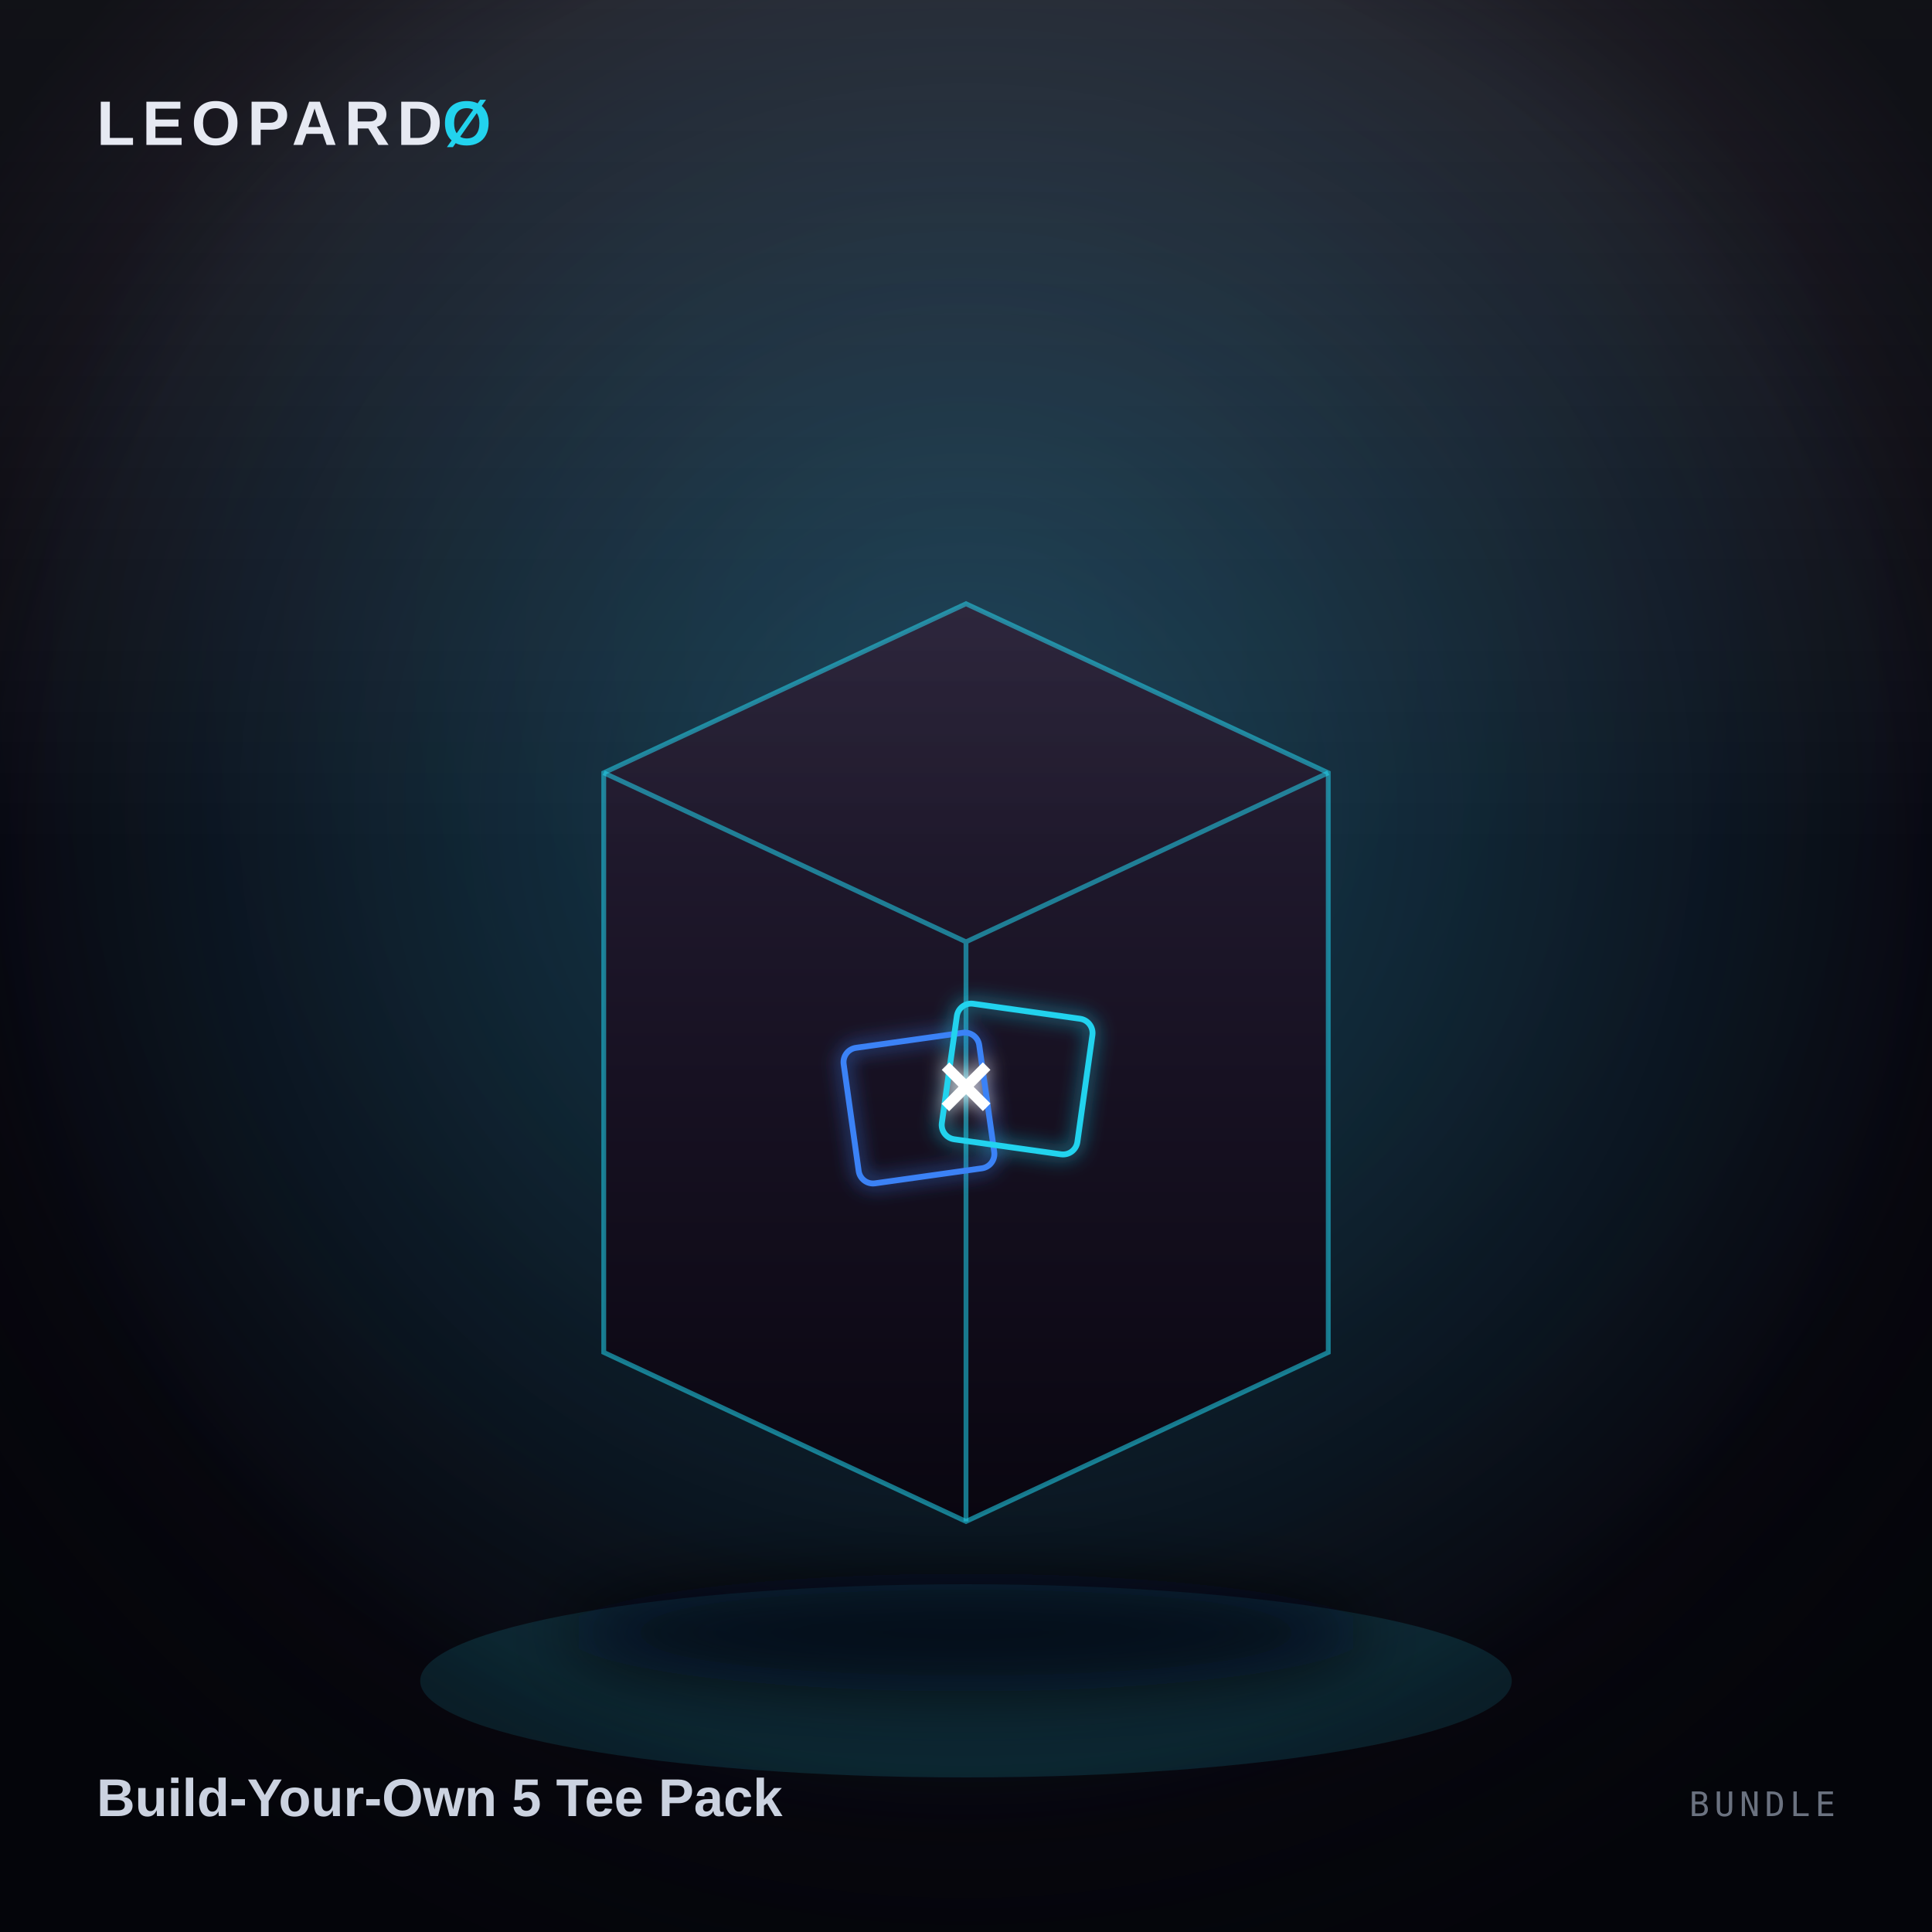
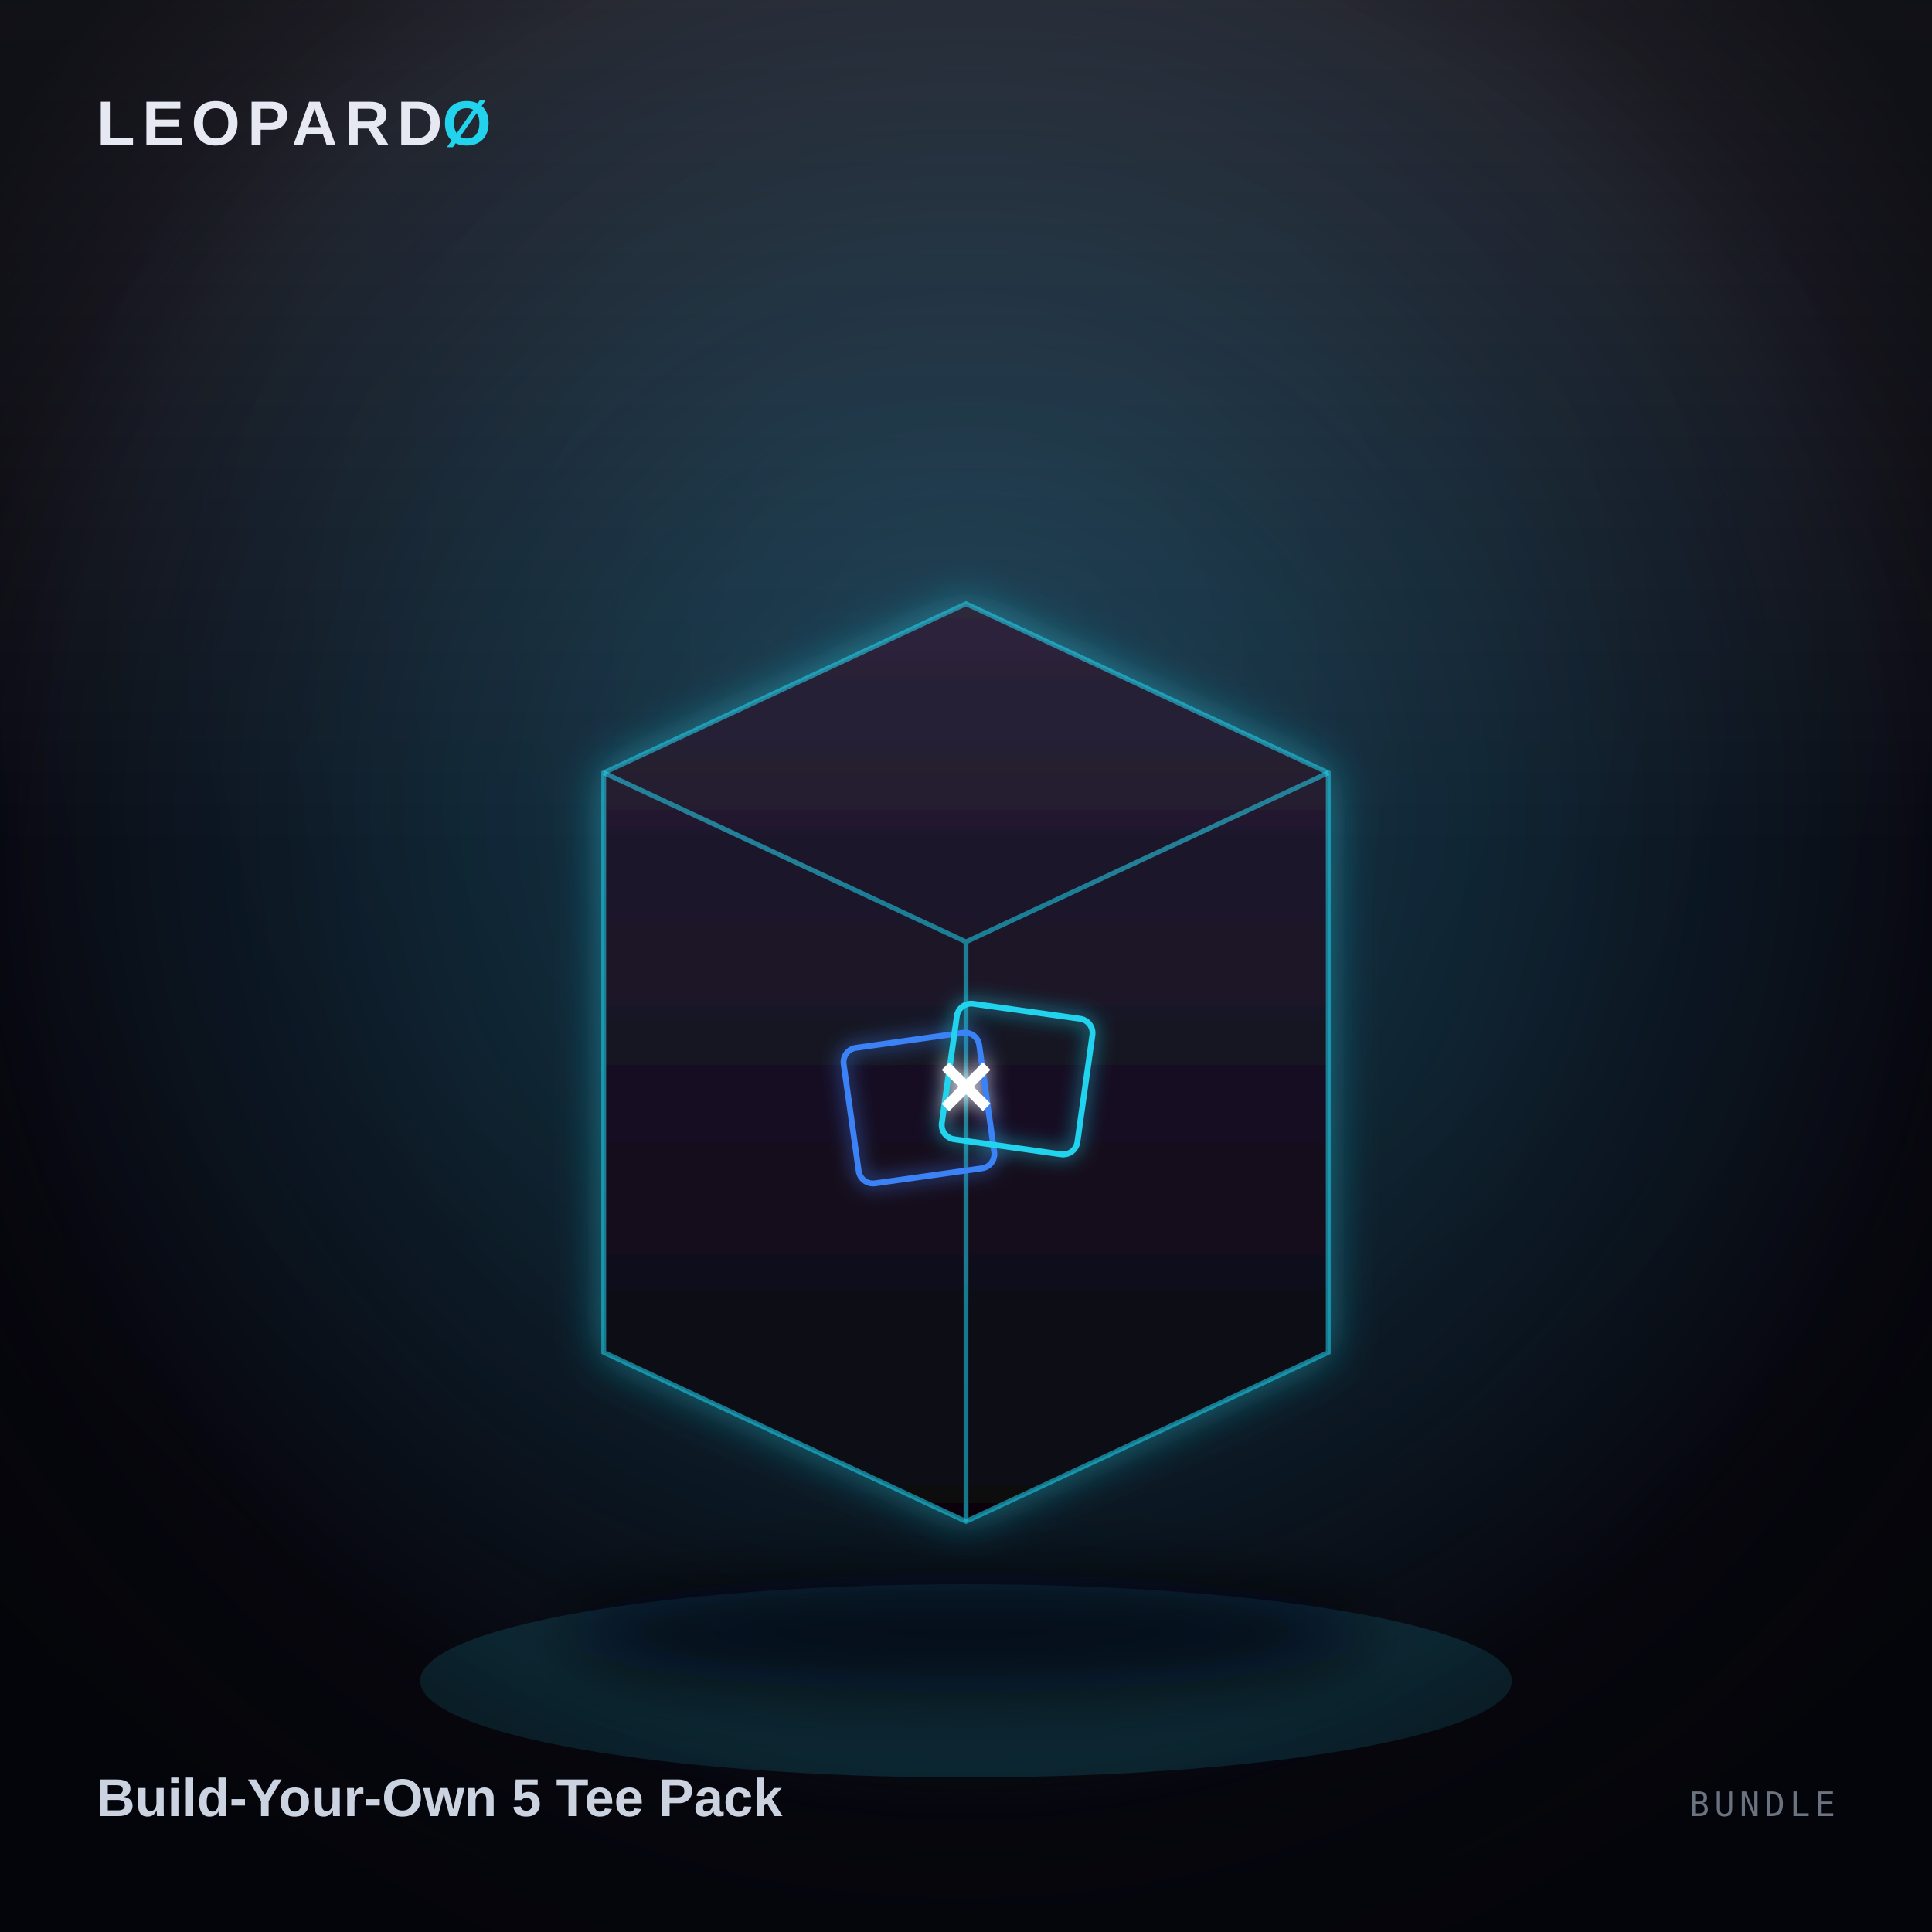
<svg xmlns="http://www.w3.org/2000/svg" viewBox="0 0 800 800" width="800" height="800">
  <defs>
    <radialGradient id="bg" cx="50%" cy="34%" r="75%">
      <stop offset="0%" stop-color="#141022" />
      <stop offset="55%" stop-color="#0a0812" />
      <stop offset="100%" stop-color="#04050a" />
    </radialGradient>
    <radialGradient id="halo" cx="50%" cy="42%" r="52%">
      <stop offset="0%" stop-color="#22d3ee" stop-opacity="0.26" />
      <stop offset="100%" stop-color="#22d3ee" stop-opacity="0" />
    </radialGradient>
    <linearGradient id="fab" x1="0" y1="0" x2="0" y2="1">
      <stop offset="0%" stop-color="#272036" />
      <stop offset="52%" stop-color="#171122" />
      <stop offset="100%" stop-color="#090610" />
    </linearGradient>
    <linearGradient id="toplight" x1="0" y1="0" x2="0" y2="1">
      <stop offset="0%" stop-color="#ffffff" stop-opacity="0.11" />
      <stop offset="44%" stop-color="#ffffff" stop-opacity="0" />
    </linearGradient>
    <radialGradient id="vig" cx="50%" cy="44%" r="62%">
      <stop offset="0%" stop-color="#04050a" stop-opacity="0" />
      <stop offset="76%" stop-color="#04050a" stop-opacity="0" />
      <stop offset="100%" stop-color="#04050a" stop-opacity="0.55" />
    </radialGradient>
    <filter id="glow" x="-40%" y="-40%" width="180%" height="180%">
      <feGaussianBlur stdDeviation="4" />
    </filter>
    <filter id="soft" x="-60%" y="-60%" width="220%" height="220%">
      <feGaussianBlur stdDeviation="14" />
    </filter>
+     <filter id="rim" x="-35%" y="-35%" width="170%" height="170%">
+       <feDropShadow dx="0" dy="0" stdDeviation="9" flood-color="#22d3ee" flood-opacity="0.5" />
+     </filter>
    <clipPath id="cp">
      <rect x="312" y="360" width="176" height="184" rx="10" />
    </clipPath>
  </defs>
  <rect width="800" height="800" fill="url(#bg)" />
  <rect width="800" height="800" fill="url(#halo)" />
  <ellipse cx="400" cy="696" rx="226" ry="40" fill="#22d3ee" opacity="0.14" />
  <ellipse cx="400" cy="676" rx="166" ry="24" fill="#020308" opacity="0.7" filter="url(#soft)" />
-   <g>
+   <g filter="url(#rim)">
    <path d="M250 320 L400 250 L550 320 L550 560 L400 630 L250 560 Z" fill="url(#fab)" stroke="#22d3ee" stroke-opacity="0.55" stroke-width="2" />
    <path d="M250 320 L400 390 L550 320 M400 390 L400 630" fill="none" stroke="#22d3ee" stroke-opacity="0.55" stroke-width="2" />
  </g>
  <g clip-path="url(#cp)">
    <g filter="url(#glow)" opacity="0.9">
      <rect x="351.424" y="427.712" width="56.672" height="56.672" rx="6" transform="rotate(-8 400 452)" fill="none" stroke="#3b82f6" stroke-width="2.429" />
      <rect x="391.904" y="415.568" width="56.672" height="56.672" rx="6" transform="rotate(8 400 452)" fill="none" stroke="#22d3ee" stroke-width="2.429" stroke-linecap="round" stroke-linejoin="round" />
      <text x="400" y="452" text-anchor="middle" dominant-baseline="middle" font-family="Arial Black, Arial, sans-serif" font-weight="900" font-size="40.48" fill="#fff" letter-spacing="1">×</text>
    </g>
    <g>
      <rect x="351.424" y="427.712" width="56.672" height="56.672" rx="6" transform="rotate(-8 400 452)" fill="none" stroke="#3b82f6" stroke-width="2.429" />
      <rect x="391.904" y="415.568" width="56.672" height="56.672" rx="6" transform="rotate(8 400 452)" fill="none" stroke="#22d3ee" stroke-width="2.429" stroke-linecap="round" stroke-linejoin="round" />
      <text x="400" y="452" text-anchor="middle" dominant-baseline="middle" font-family="Arial Black, Arial, sans-serif" font-weight="900" font-size="40.48" fill="#fff" letter-spacing="1">×</text>
    </g>
  </g>
  <rect width="800" height="800" fill="url(#toplight)" />
  <rect width="800" height="800" fill="url(#vig)" />
  <text x="40" y="60" font-family="Arial, sans-serif" font-weight="900" font-size="26" letter-spacing="3" fill="#e6e9f2">LEOPARD<tspan fill="#22d3ee">Ø</tspan>
  </text>
  <text x="40" y="752" font-family="Arial, sans-serif" font-weight="800" font-size="22" fill="#cbd2e0">Build-Your-Own 5 Tee Pack</text>
  <text x="760" y="752" text-anchor="end" font-family="monospace" font-size="14" letter-spacing="2" fill="#6b7280">BUNDLE</text>
</svg>
